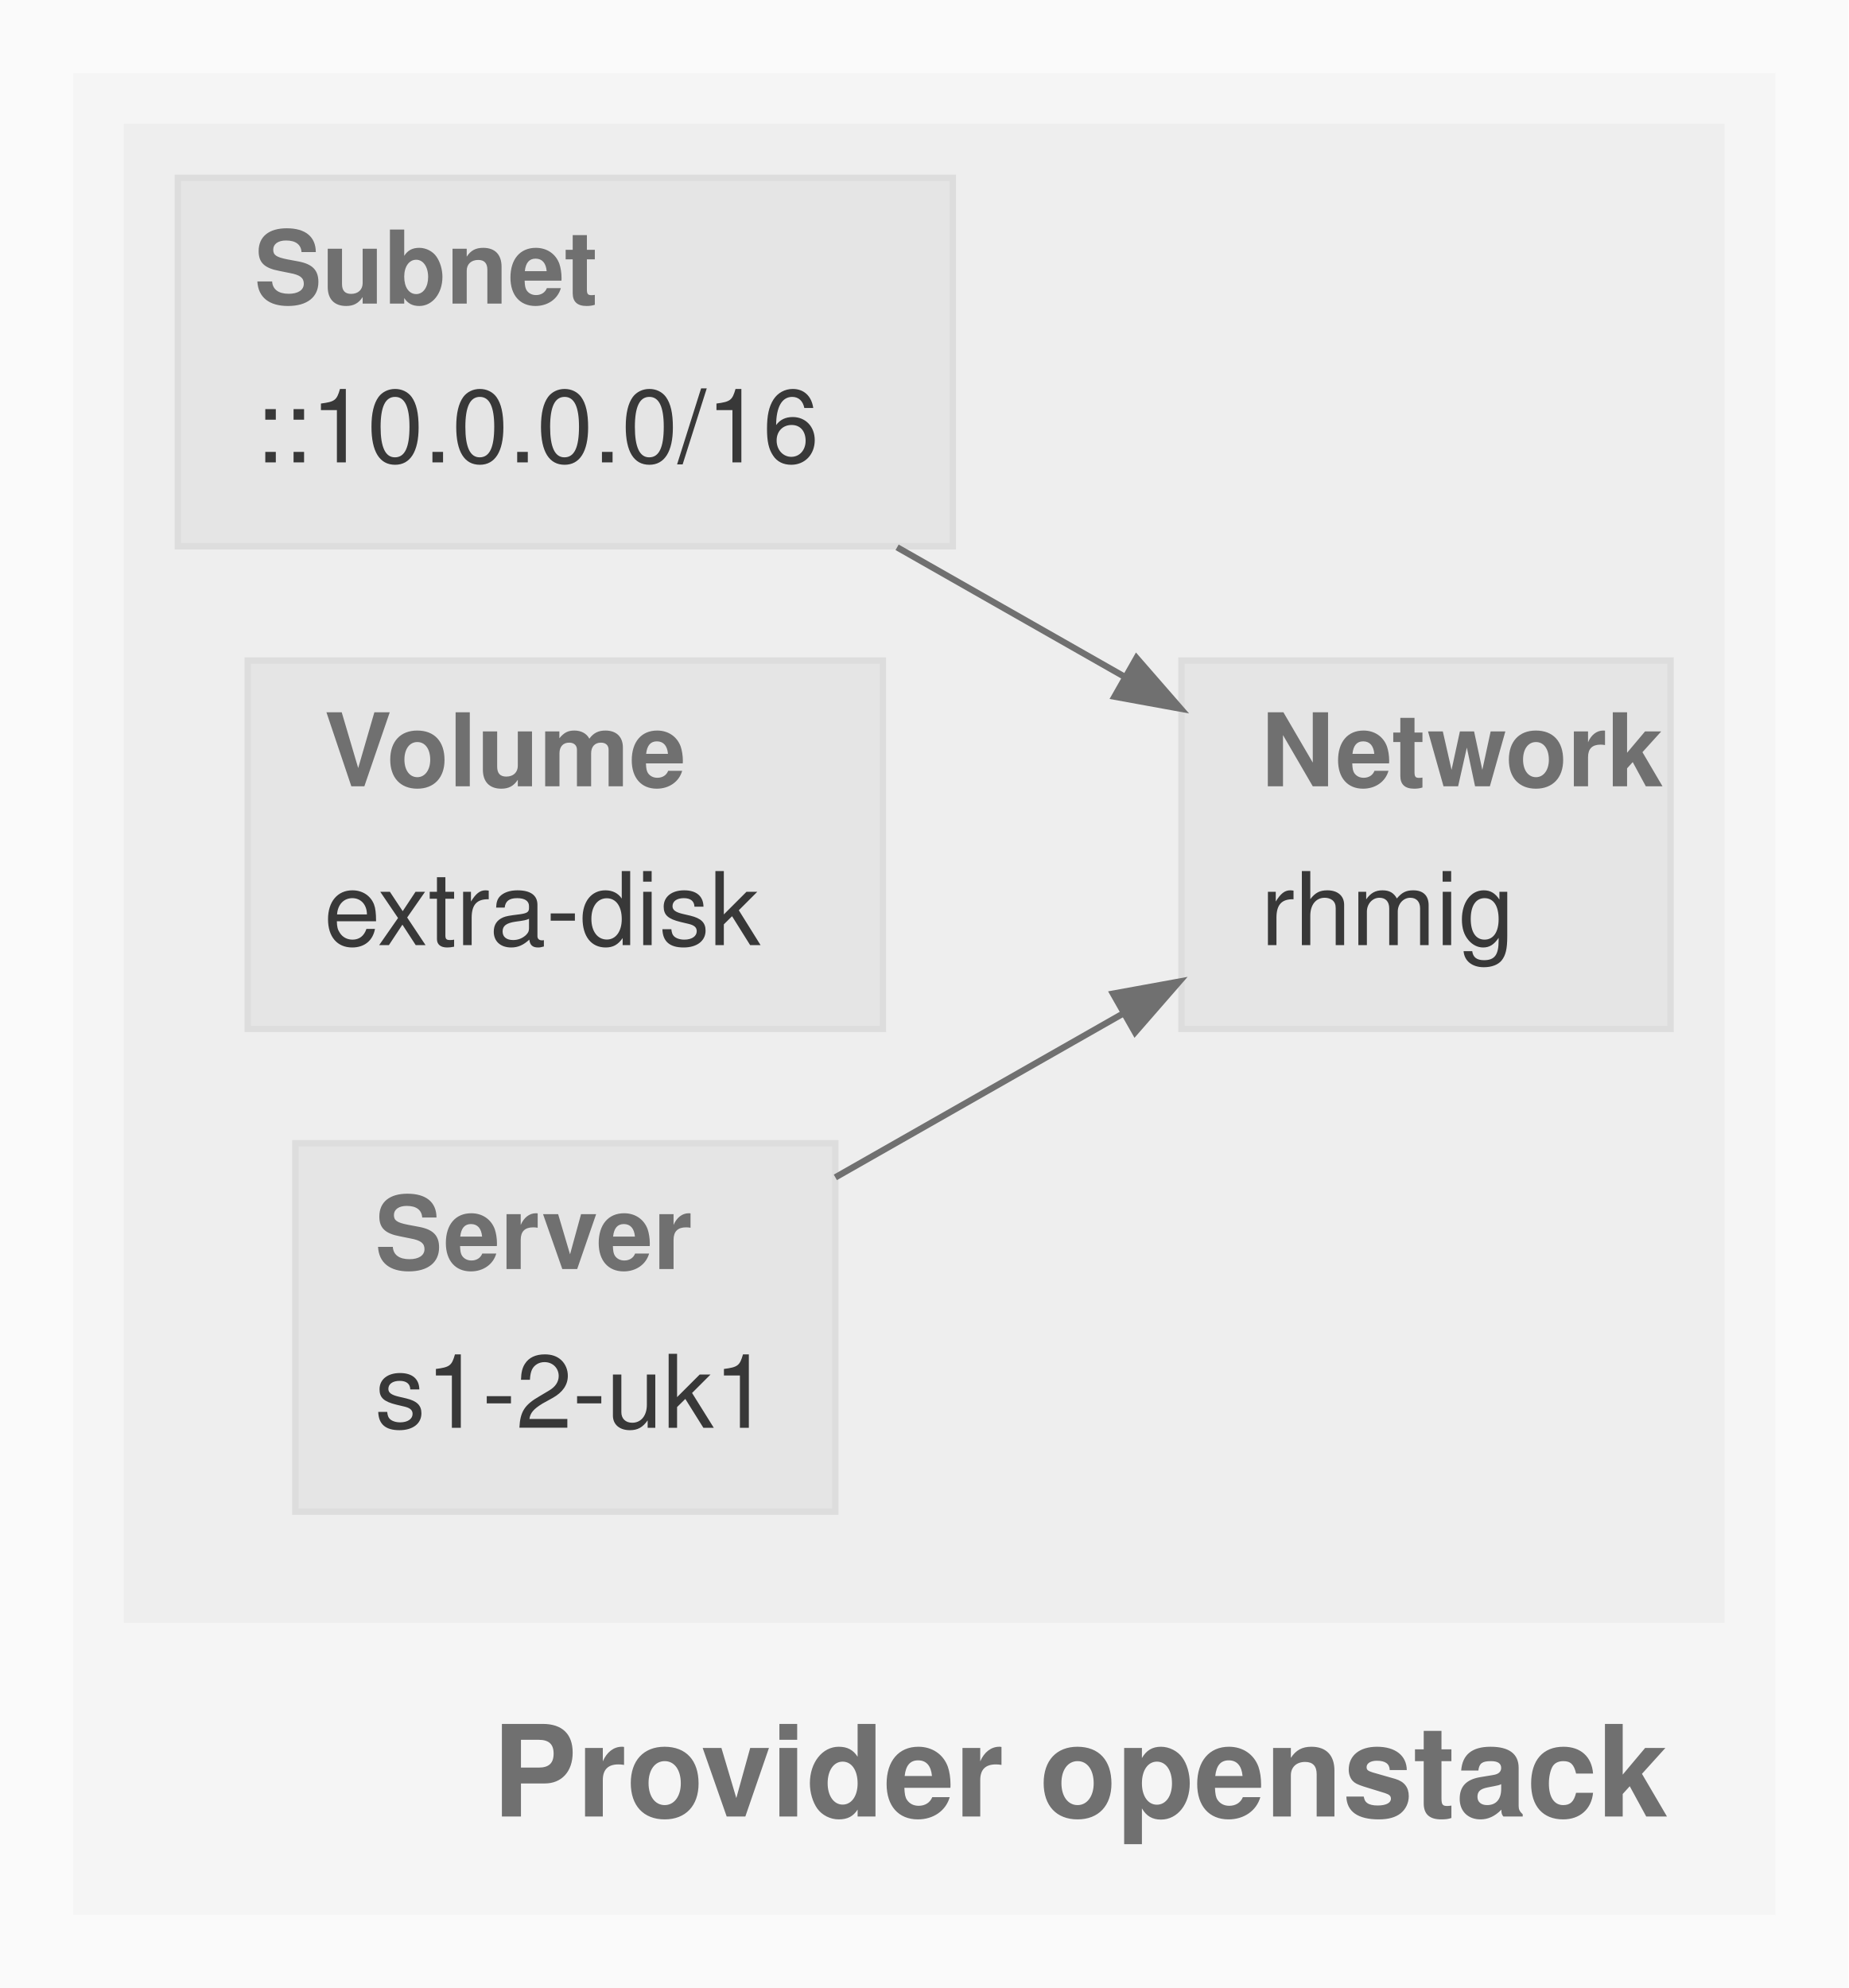
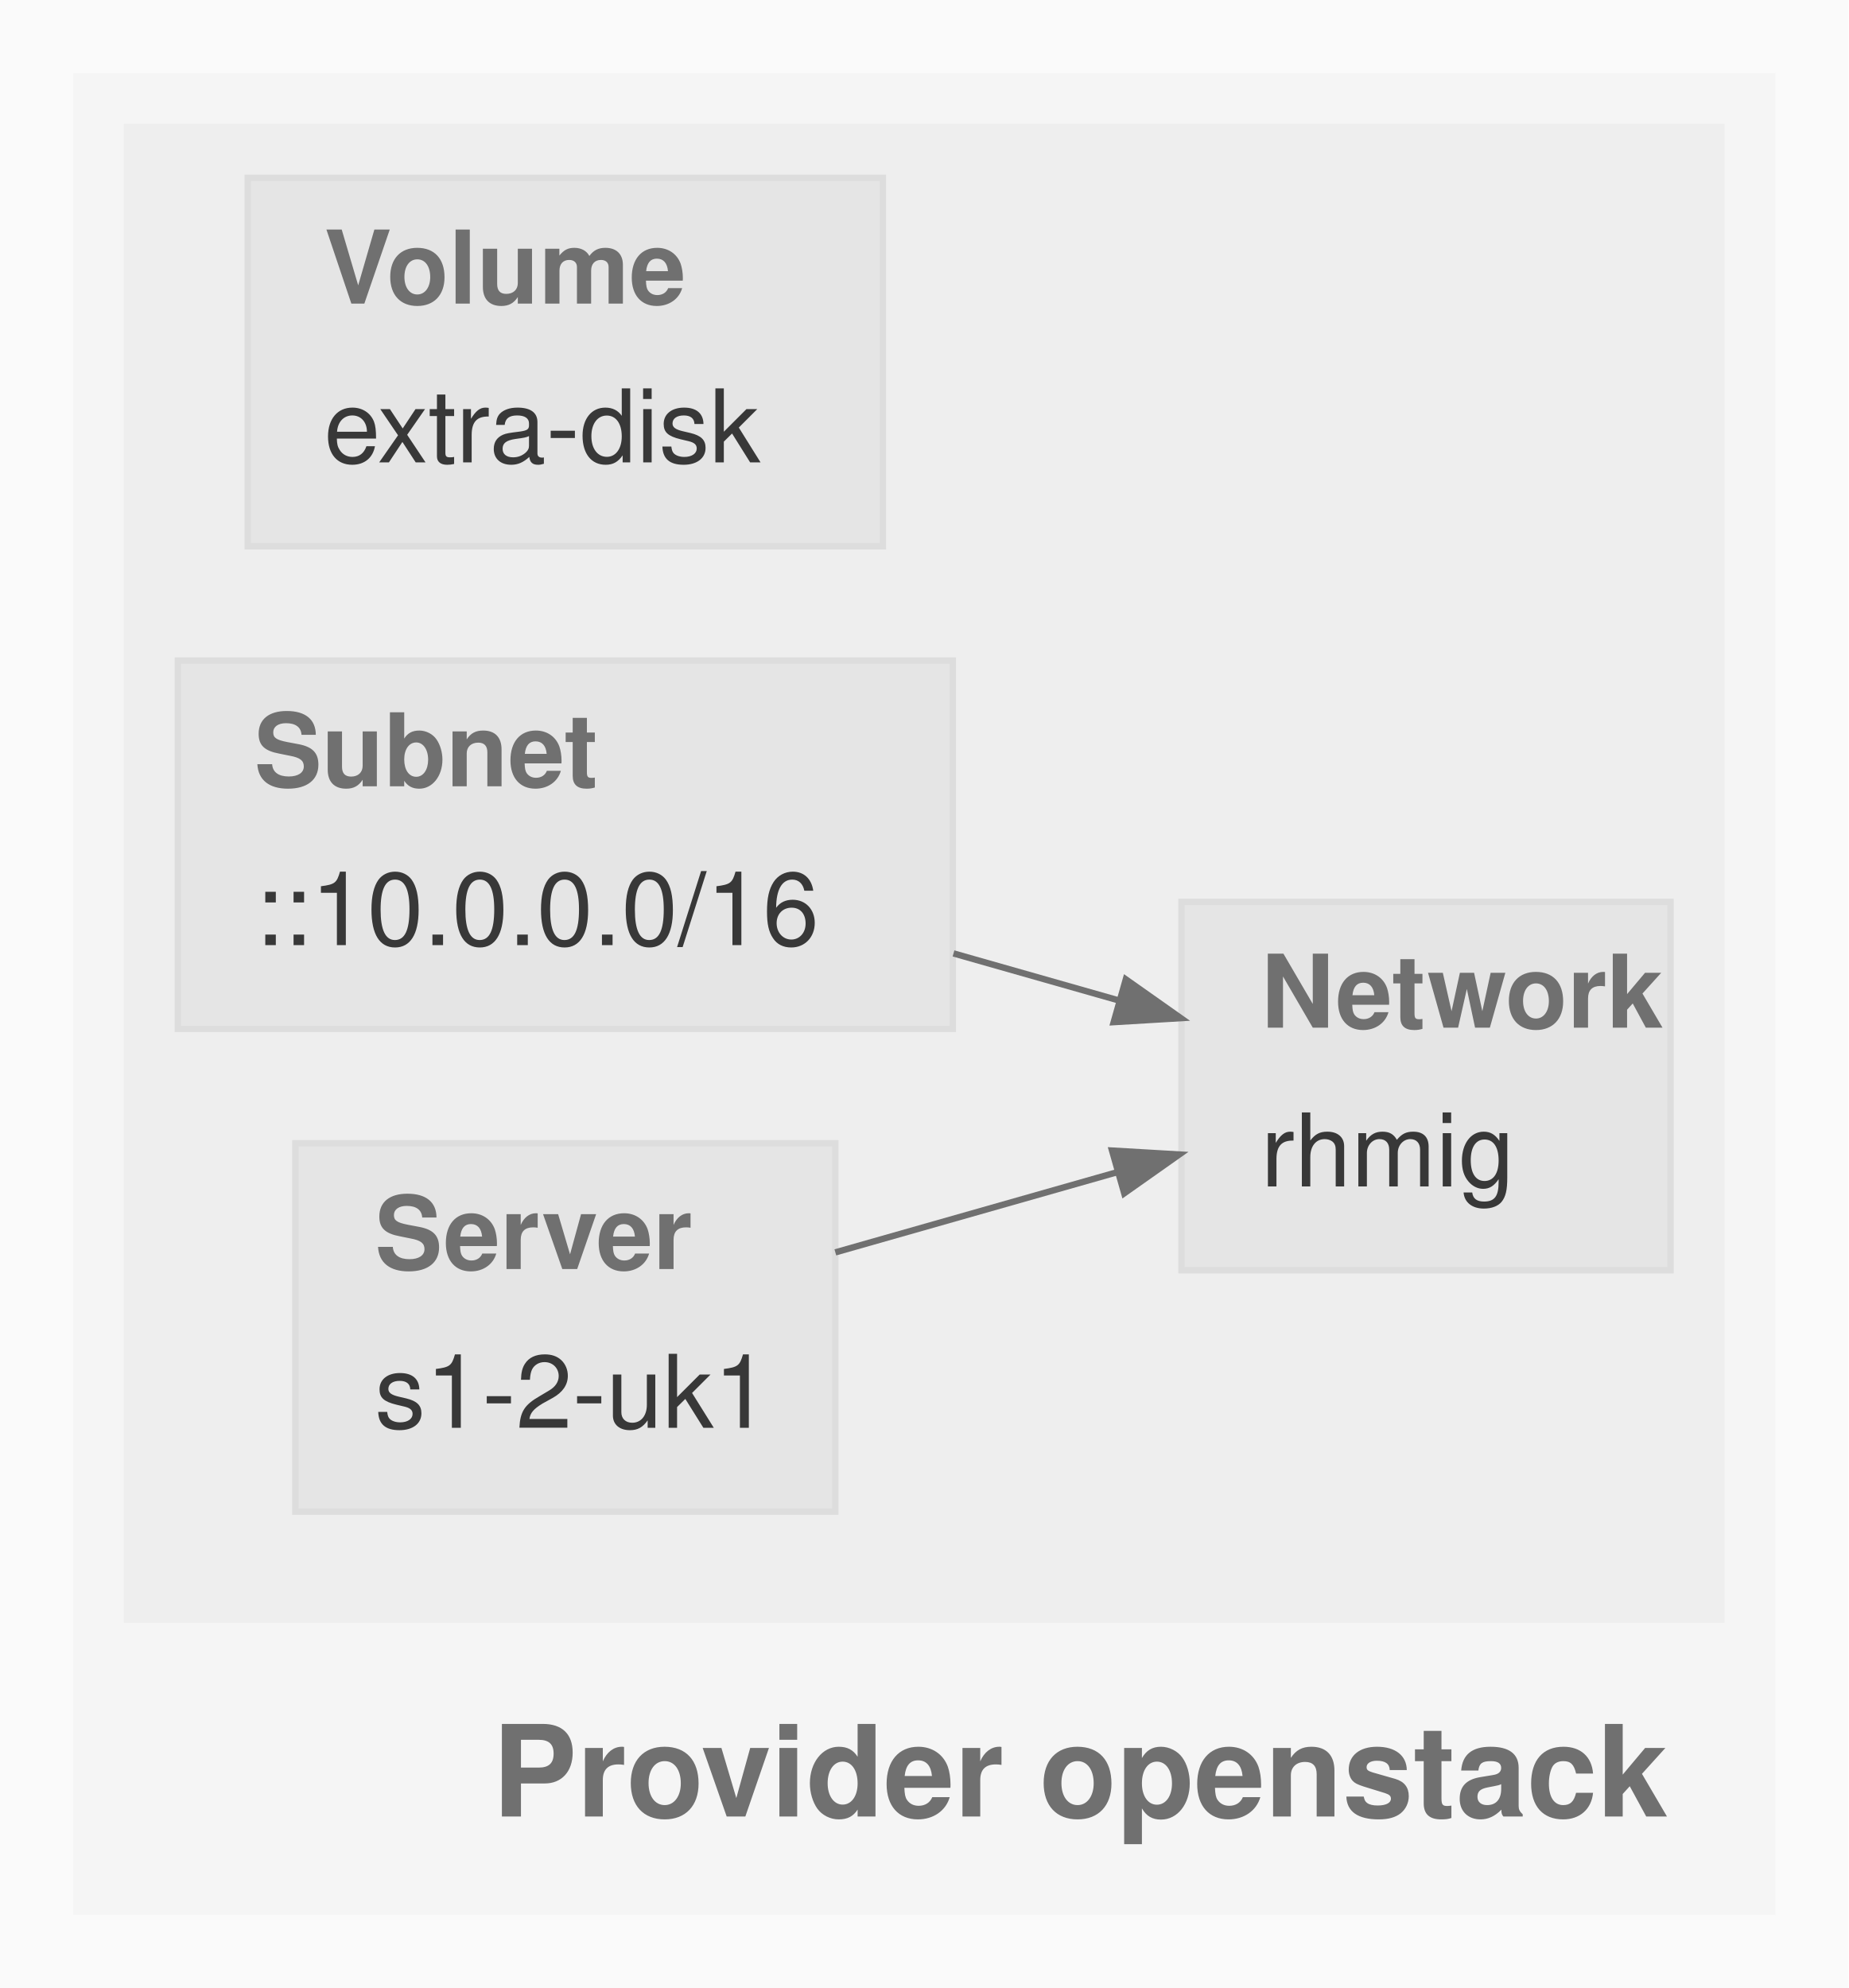
<svg xmlns="http://www.w3.org/2000/svg" width="291pt" height="313pt" viewBox="0.00 0.00 291.00 313.00">
  <g id="graph0" class="graph" transform="scale(1 1) rotate(0) translate(4 309)">
    <polygon fill="#fafafa" stroke="transparent" points="-4,4 -4,-309 287,-309 287,4 -4,4" />
    <g id="clust1" class="cluster">
      <polygon fill="#f5f5f5" stroke="#f5f5f5" points="8,-8 8,-297 275,-297 275,-8 8,-8" />
      <text text-anchor="start" x="73.5" y="-23" font-family="Helvetica,sans-Serif" font-weight="bold" font-size="20.00" fill="#707070">Provider openstack</text>
    </g>
    <g id="clust2" class="cluster">
      <polygon fill="#eeeeee" stroke="#eeeeee" points="16,-54 16,-289 267,-289 267,-54 16,-54" />
      <text text-anchor="start" x="137.5" y="-58.2" font-family="Helvetica,sans-Serif" font-size="1.00" fill="#383838"> </text>
    </g>
    <g id="node1" class="node">
-       <polygon fill="#e5e5e5" stroke="#dddddd" points="146,-281 24,-281 24,-223 146,-223 146,-281" />
-       <text text-anchor="start" x="36" y="-261.2" font-family="Helvetica,sans-Serif" font-weight="bold" font-size="16.00" fill="#707070">Subnet</text>
-       <text text-anchor="start" x="36" y="-236.2" font-family="Helvetica,sans-Serif" font-size="16.00" fill="#383838">::10.0.0.0/16</text>
+       <polygon fill="#e5e5e5" stroke="#dddddd" points="259,-167 182,-167 182,-109 259,-109 259,-167" />
+       <text text-anchor="start" x="194.5" y="-147.2" font-family="Helvetica,sans-Serif" font-weight="bold" font-size="16.00" fill="#707070">Network</text>
+       <text text-anchor="start" x="194.5" y="-122.2" font-family="Helvetica,sans-Serif" font-size="16.00" fill="#383838">rhmig</text>
    </g>
    <g id="node2" class="node">
-       <polygon fill="#e5e5e5" stroke="#dddddd" points="259,-205 182,-205 182,-147 259,-147 259,-205" />
-       <text text-anchor="start" x="194.5" y="-185.2" font-family="Helvetica,sans-Serif" font-weight="bold" font-size="16.00" fill="#707070">Network</text>
-       <text text-anchor="start" x="194.5" y="-160.2" font-family="Helvetica,sans-Serif" font-size="16.00" fill="#383838">rhmig</text>
+       <polygon fill="#e5e5e5" stroke="#dddddd" points="135,-281 35,-281 35,-223 135,-223 135,-281" />
+       <text text-anchor="start" x="47" y="-261.2" font-family="Helvetica,sans-Serif" font-weight="bold" font-size="16.00" fill="#707070">Volume</text>
+       <text text-anchor="start" x="47" y="-236.2" font-family="Helvetica,sans-Serif" font-size="16.00" fill="#383838">extra-disk</text>
+     </g>
+     <g id="node3" class="node">
+       <polygon fill="#e5e5e5" stroke="#dddddd" points="146,-205 24,-205 24,-147 146,-147 146,-205" />
+       <text text-anchor="start" x="36" y="-185.2" font-family="Helvetica,sans-Serif" font-weight="bold" font-size="16.00" fill="#707070">Subnet</text>
+       <text text-anchor="start" x="36" y="-160.2" font-family="Helvetica,sans-Serif" font-size="16.00" fill="#383838">::10.0.0.0/16</text>
    </g>
    <g id="edge1" class="edge">
-       <path fill="none" stroke="#707070" d="M137.23,-222.83C148.95,-216.16 161.35,-209.1 172.86,-202.55" />
-       <polygon fill="#707070" stroke="#707070" points="174.92,-205.41 181.88,-197.42 171.46,-199.32 174.92,-205.41" />
-     </g>
-     <g id="node3" class="node">
-       <polygon fill="#e5e5e5" stroke="#dddddd" points="135,-205 35,-205 35,-147 135,-147 135,-205" />
-       <text text-anchor="start" x="47" y="-185.2" font-family="Helvetica,sans-Serif" font-weight="bold" font-size="16.00" fill="#707070">Volume</text>
-       <text text-anchor="start" x="47" y="-160.2" font-family="Helvetica,sans-Serif" font-size="16.00" fill="#383838">extra-disk</text>
+       <path fill="none" stroke="#707070" d="M146.11,-158.89C154.87,-156.4 163.77,-153.86 172.23,-151.46" />
+       <polygon fill="#707070" stroke="#707070" points="173.24,-154.81 181.9,-148.7 171.33,-148.07 173.24,-154.81" />
    </g>
    <g id="node4" class="node">
      <polygon fill="#e5e5e5" stroke="#dddddd" points="127.5,-129 42.5,-129 42.5,-71 127.5,-71 127.5,-129" />
      <text text-anchor="start" x="55" y="-109.2" font-family="Helvetica,sans-Serif" font-weight="bold" font-size="16.00" fill="#707070">Server</text>
      <text text-anchor="start" x="55" y="-84.2" font-family="Helvetica,sans-Serif" font-size="16.00" fill="#383838">s1-2-uk1</text>
    </g>
    <g id="edge2" class="edge">
-       <path fill="none" stroke="#707070" d="M127.51,-123.63C141.83,-131.79 157.98,-140.98 172.7,-149.36" />
-       <polygon fill="#707070" stroke="#707070" points="171.23,-152.55 181.65,-154.45 174.69,-146.46 171.23,-152.55" />
+       <path fill="none" stroke="#707070" d="M127.51,-111.82C141.56,-115.82 157.37,-120.31 171.86,-124.44" />
+       <polygon fill="#707070" stroke="#707070" points="171.07,-127.85 181.65,-127.23 172.99,-121.12 171.07,-127.85" />
    </g>
  </g>
</svg>
